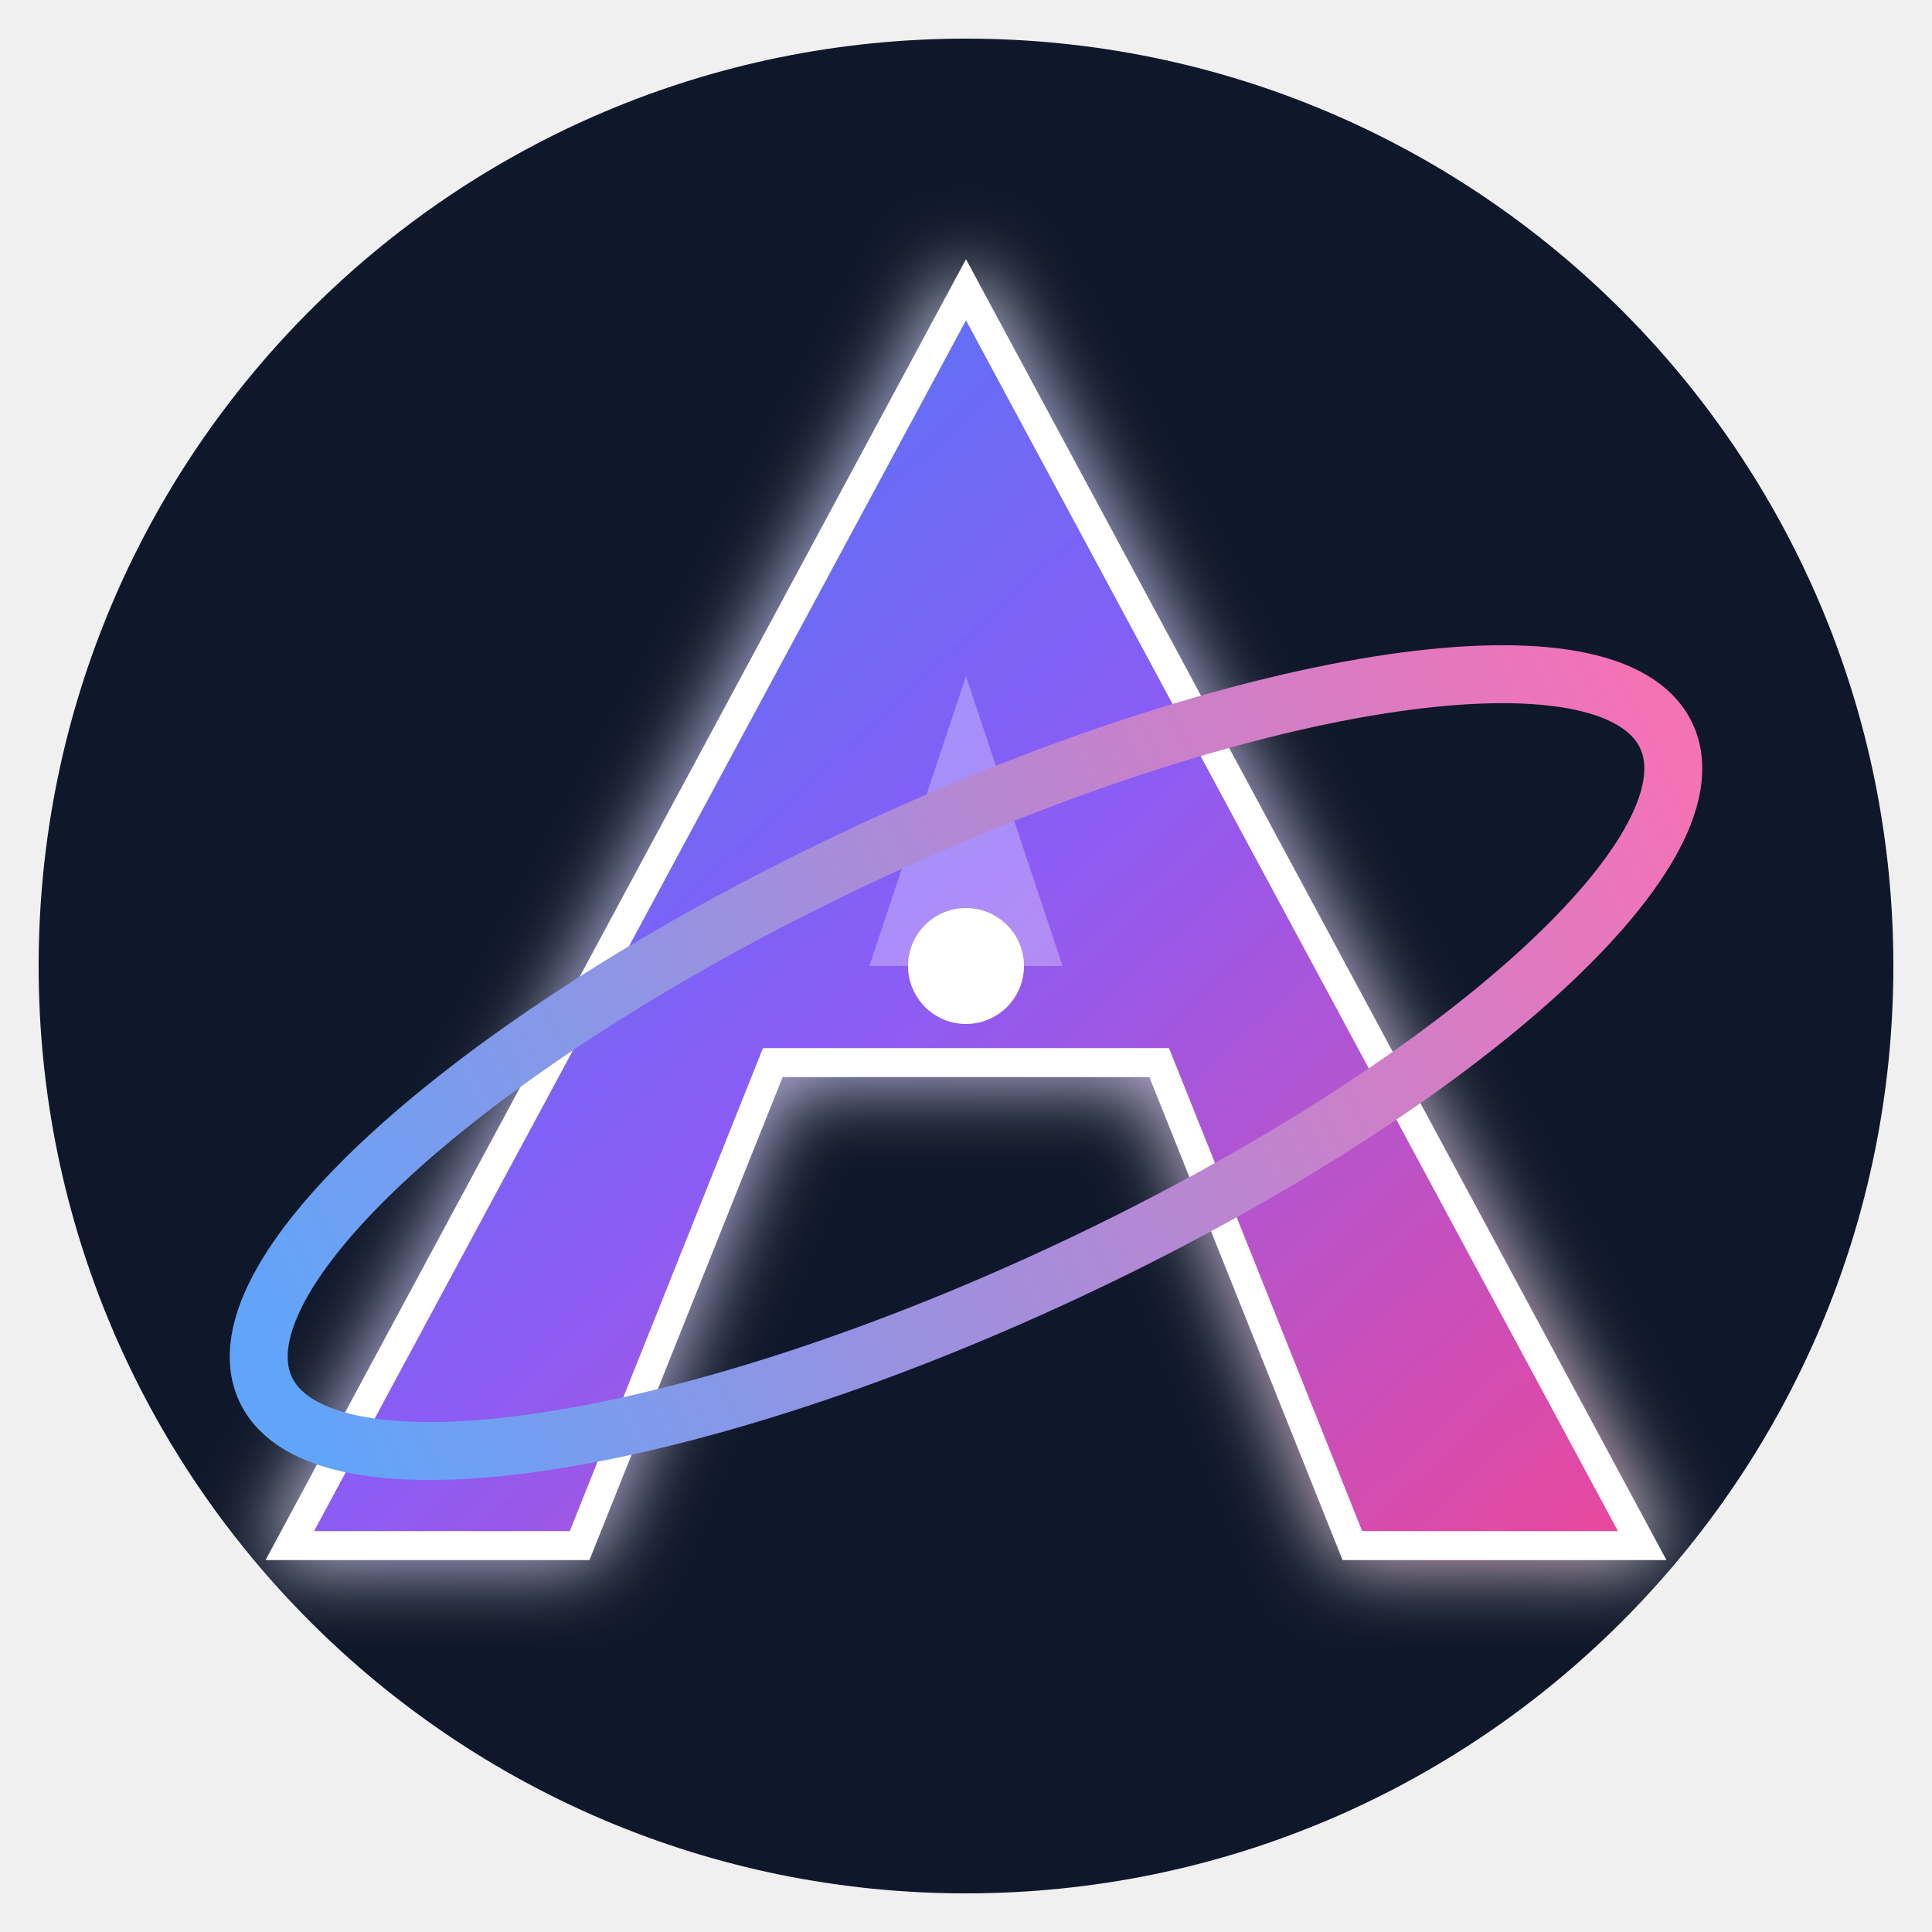
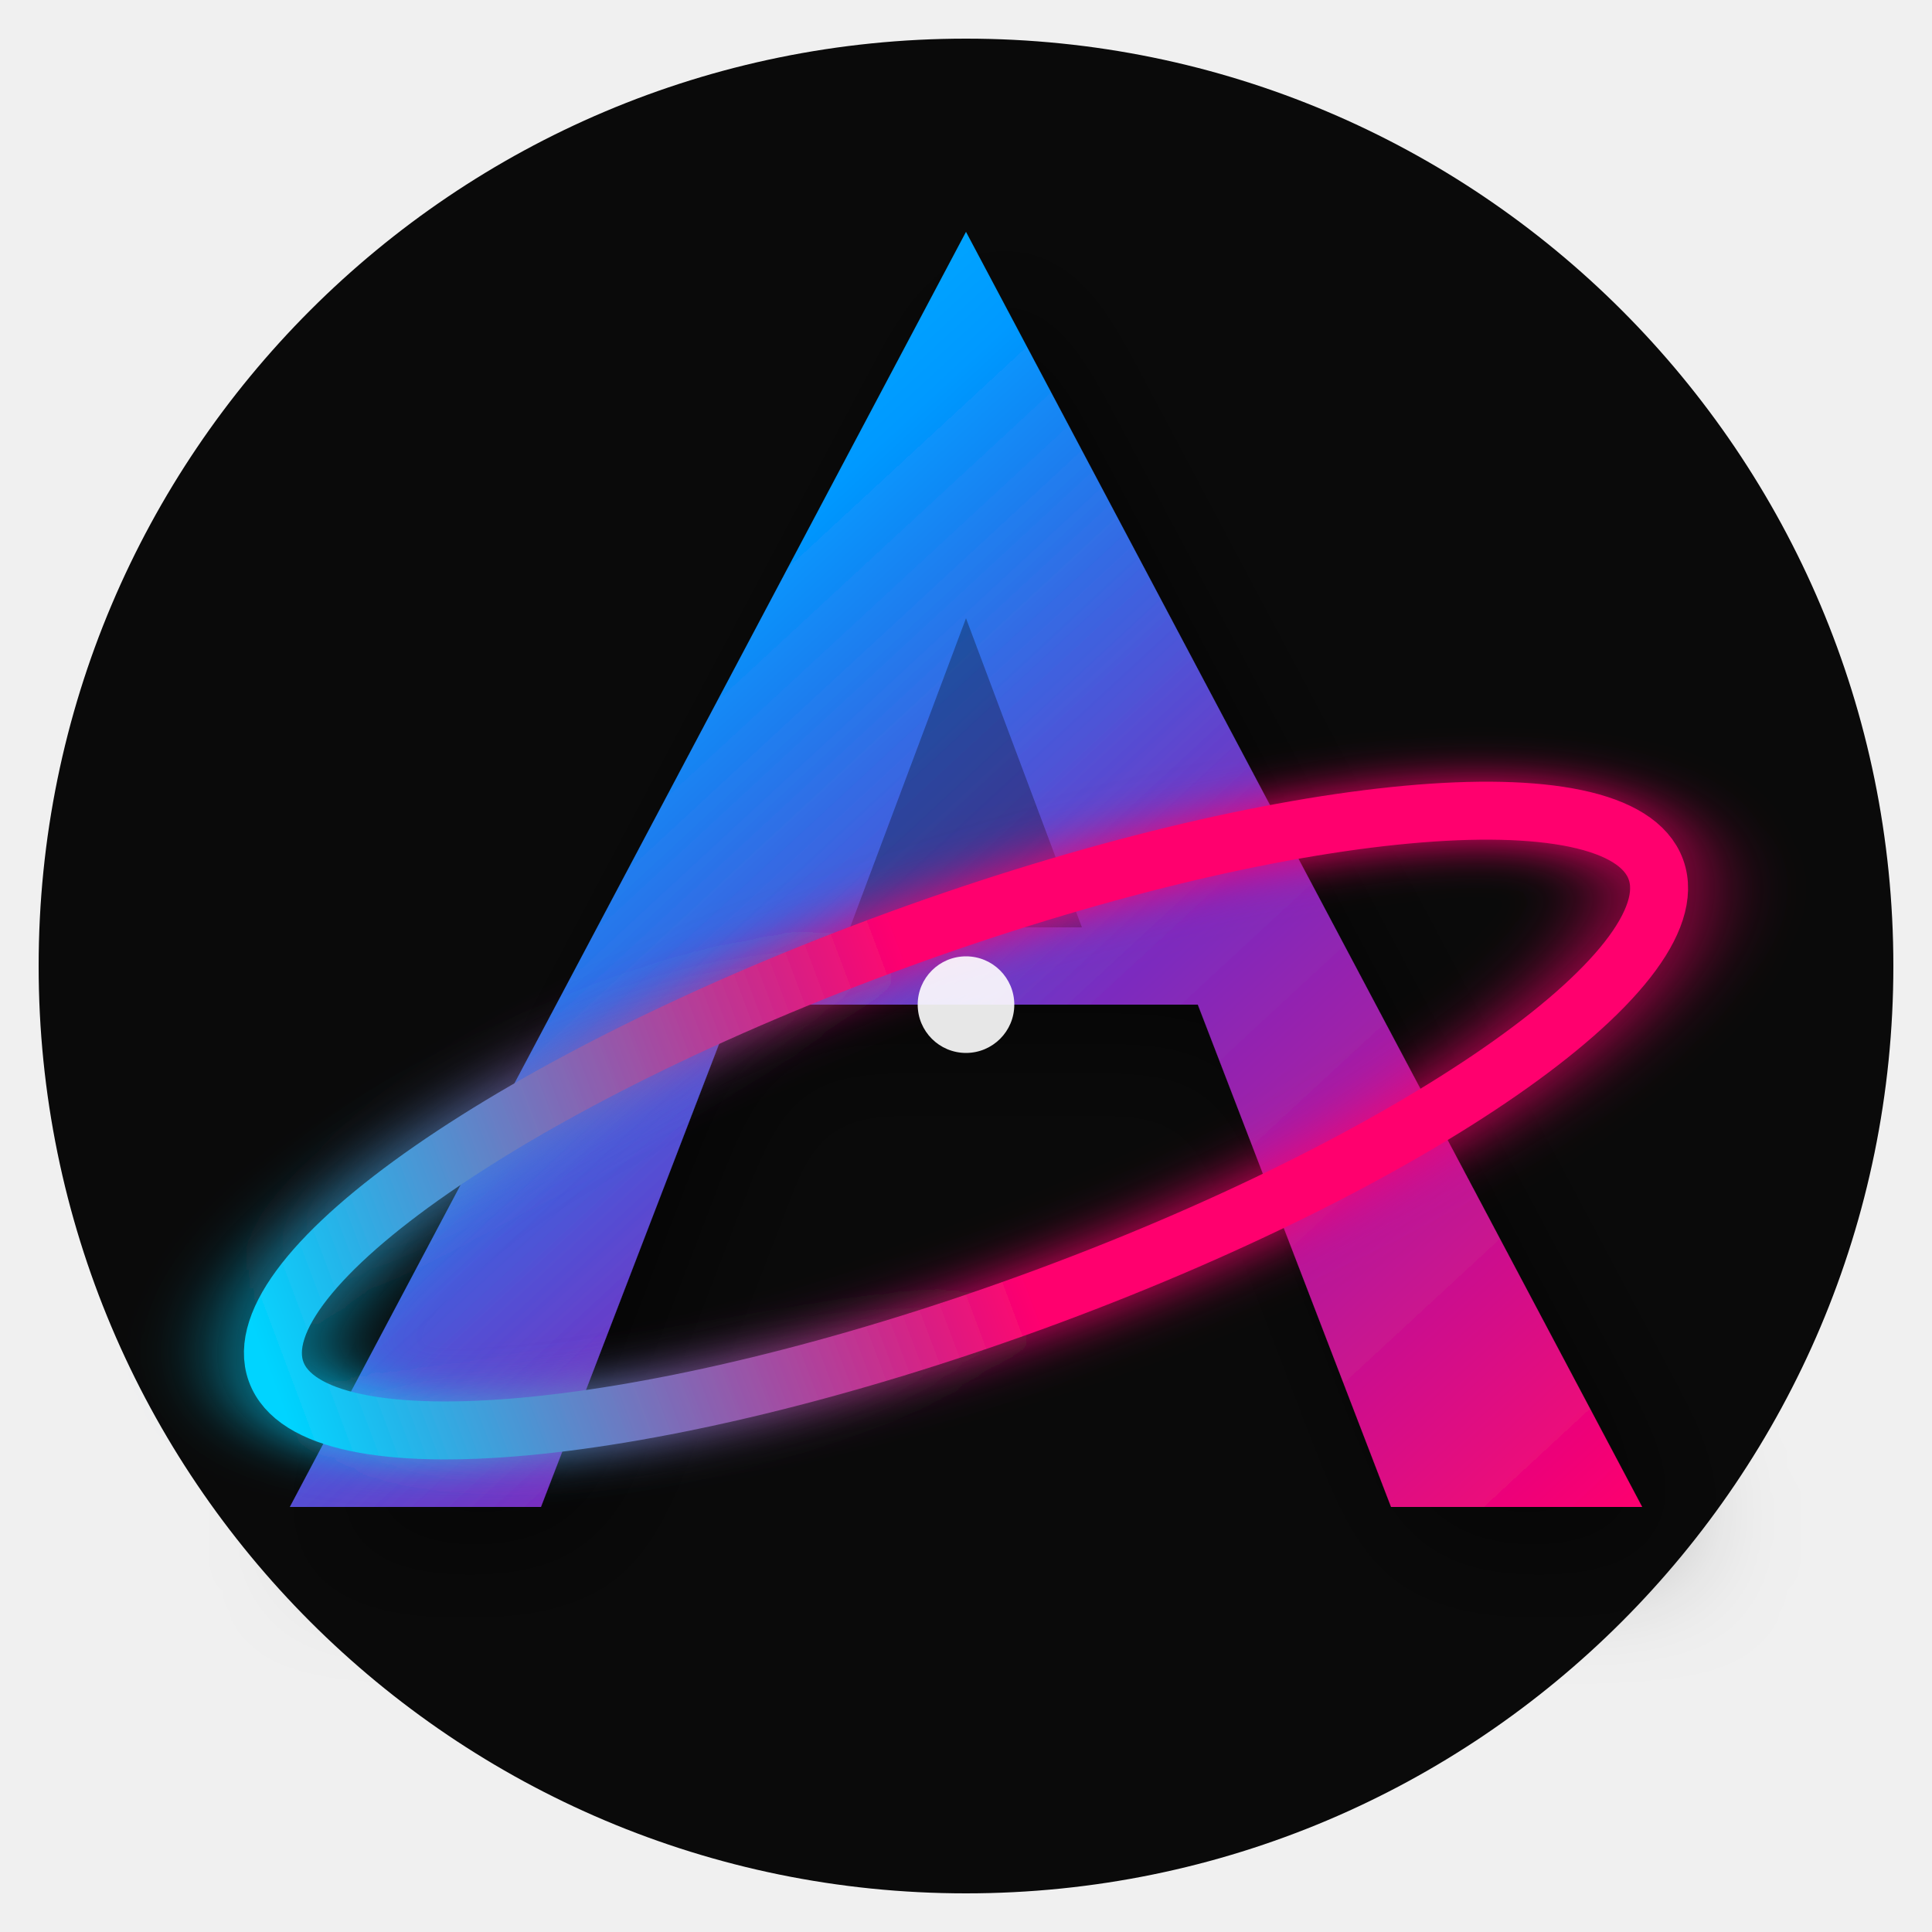
<svg xmlns="http://www.w3.org/2000/svg" viewBox="0 0 100 100" width="100" height="100">
  <defs>
-     <linearGradient id="mainGradient" x1="0%" y1="0%" x2="100%" y2="100%">
-       <stop offset="0%" stop-color="#3B82F6" />
-       <stop offset="50%" stop-color="#8B5CF6" />
-       <stop offset="100%" stop-color="#EC4899" />
+     <linearGradient id="mainGrad" x1="0%" y1="0%" x2="100%" y2="100%">
+       <stop offset="0%" stop-color="#00D4FF" />
+       <stop offset="30%" stop-color="#0099FF" />
+       <stop offset="60%" stop-color="#7B2CBF" />
+       <stop offset="100%" stop-color="#FF006E" />
    </linearGradient>
-     <linearGradient id="orbitGradient" x1="0%" y1="0%" x2="100%" y2="0%">
-       <stop offset="0%" stop-color="#60A5FA" />
-       <stop offset="100%" stop-color="#F472B6" />
+     <linearGradient id="orbitGrad" x1="0%" y1="0%" x2="100%" y2="0%">
+       <stop offset="0%" stop-color="#00D4FF" />
+       <stop offset="50%" stop-color="#FF006E" />
+       <stop offset="100%" stop-color="#FF006E" />
    </linearGradient>
-     <filter id="glow">
-       <feGaussianBlur stdDeviation="2" result="coloredBlur" />
+     <filter id="glow" x="-50%" y="-50%" width="200%" height="200%">
+       <feGaussianBlur stdDeviation="2" result="blur" />
      <feMerge>
-         <feMergeNode in="coloredBlur" />
+         <feMergeNode in="blur" />
        <feMergeNode in="SourceGraphic" />
      </feMerge>
    </filter>
+     <filter id="shadow" x="-20%" y="-20%" width="140%" height="140%">
+       <feDropShadow dx="2" dy="2" stdDeviation="3" flood-color="#000" flood-opacity="0.5" />
+     </filter>
  </defs>
-   <circle cx="50" cy="50" r="48" fill="#0F172A" />
-   <path d="M50 15 L85 80 H70 L60 55 H40 L30 80 H15 L50 15 Z" fill="url(#mainGradient)" stroke="white" stroke-width="1.5" filter="url(#glow)" />
-   <path d="M50 35 L55 50 H45 L50 35 Z" fill="rgba(255,255,255,0.3)" />
-   <ellipse cx="50" cy="55" rx="40" ry="12" fill="none" stroke="url(#orbitGradient)" stroke-width="3" stroke-linecap="round" transform="rotate(-25 50 55)" />
-   <circle cx="50" cy="50" r="3" fill="white" />
+   <circle cx="50" cy="50" r="48" fill="#0A0A0A" />
+   <path d="M50 12 L85 78 H72 L62 52 H38 L28 78 H15 L50 12 Z" fill="url(#mainGrad)" filter="url(#shadow)" />
+   <path d="M50 32 L56 48 H44 L50 32 Z" fill="rgba(0,0,0,0.3)" />
+   <ellipse cx="50" cy="58" rx="38" ry="10" fill="none" stroke="url(#orbitGrad)" stroke-width="3" stroke-linecap="round" transform="rotate(-20 50 58)" filter="url(#glow)" />
+   <circle cx="50" cy="52" r="2.5" fill="white" opacity="0.9" />
</svg>
